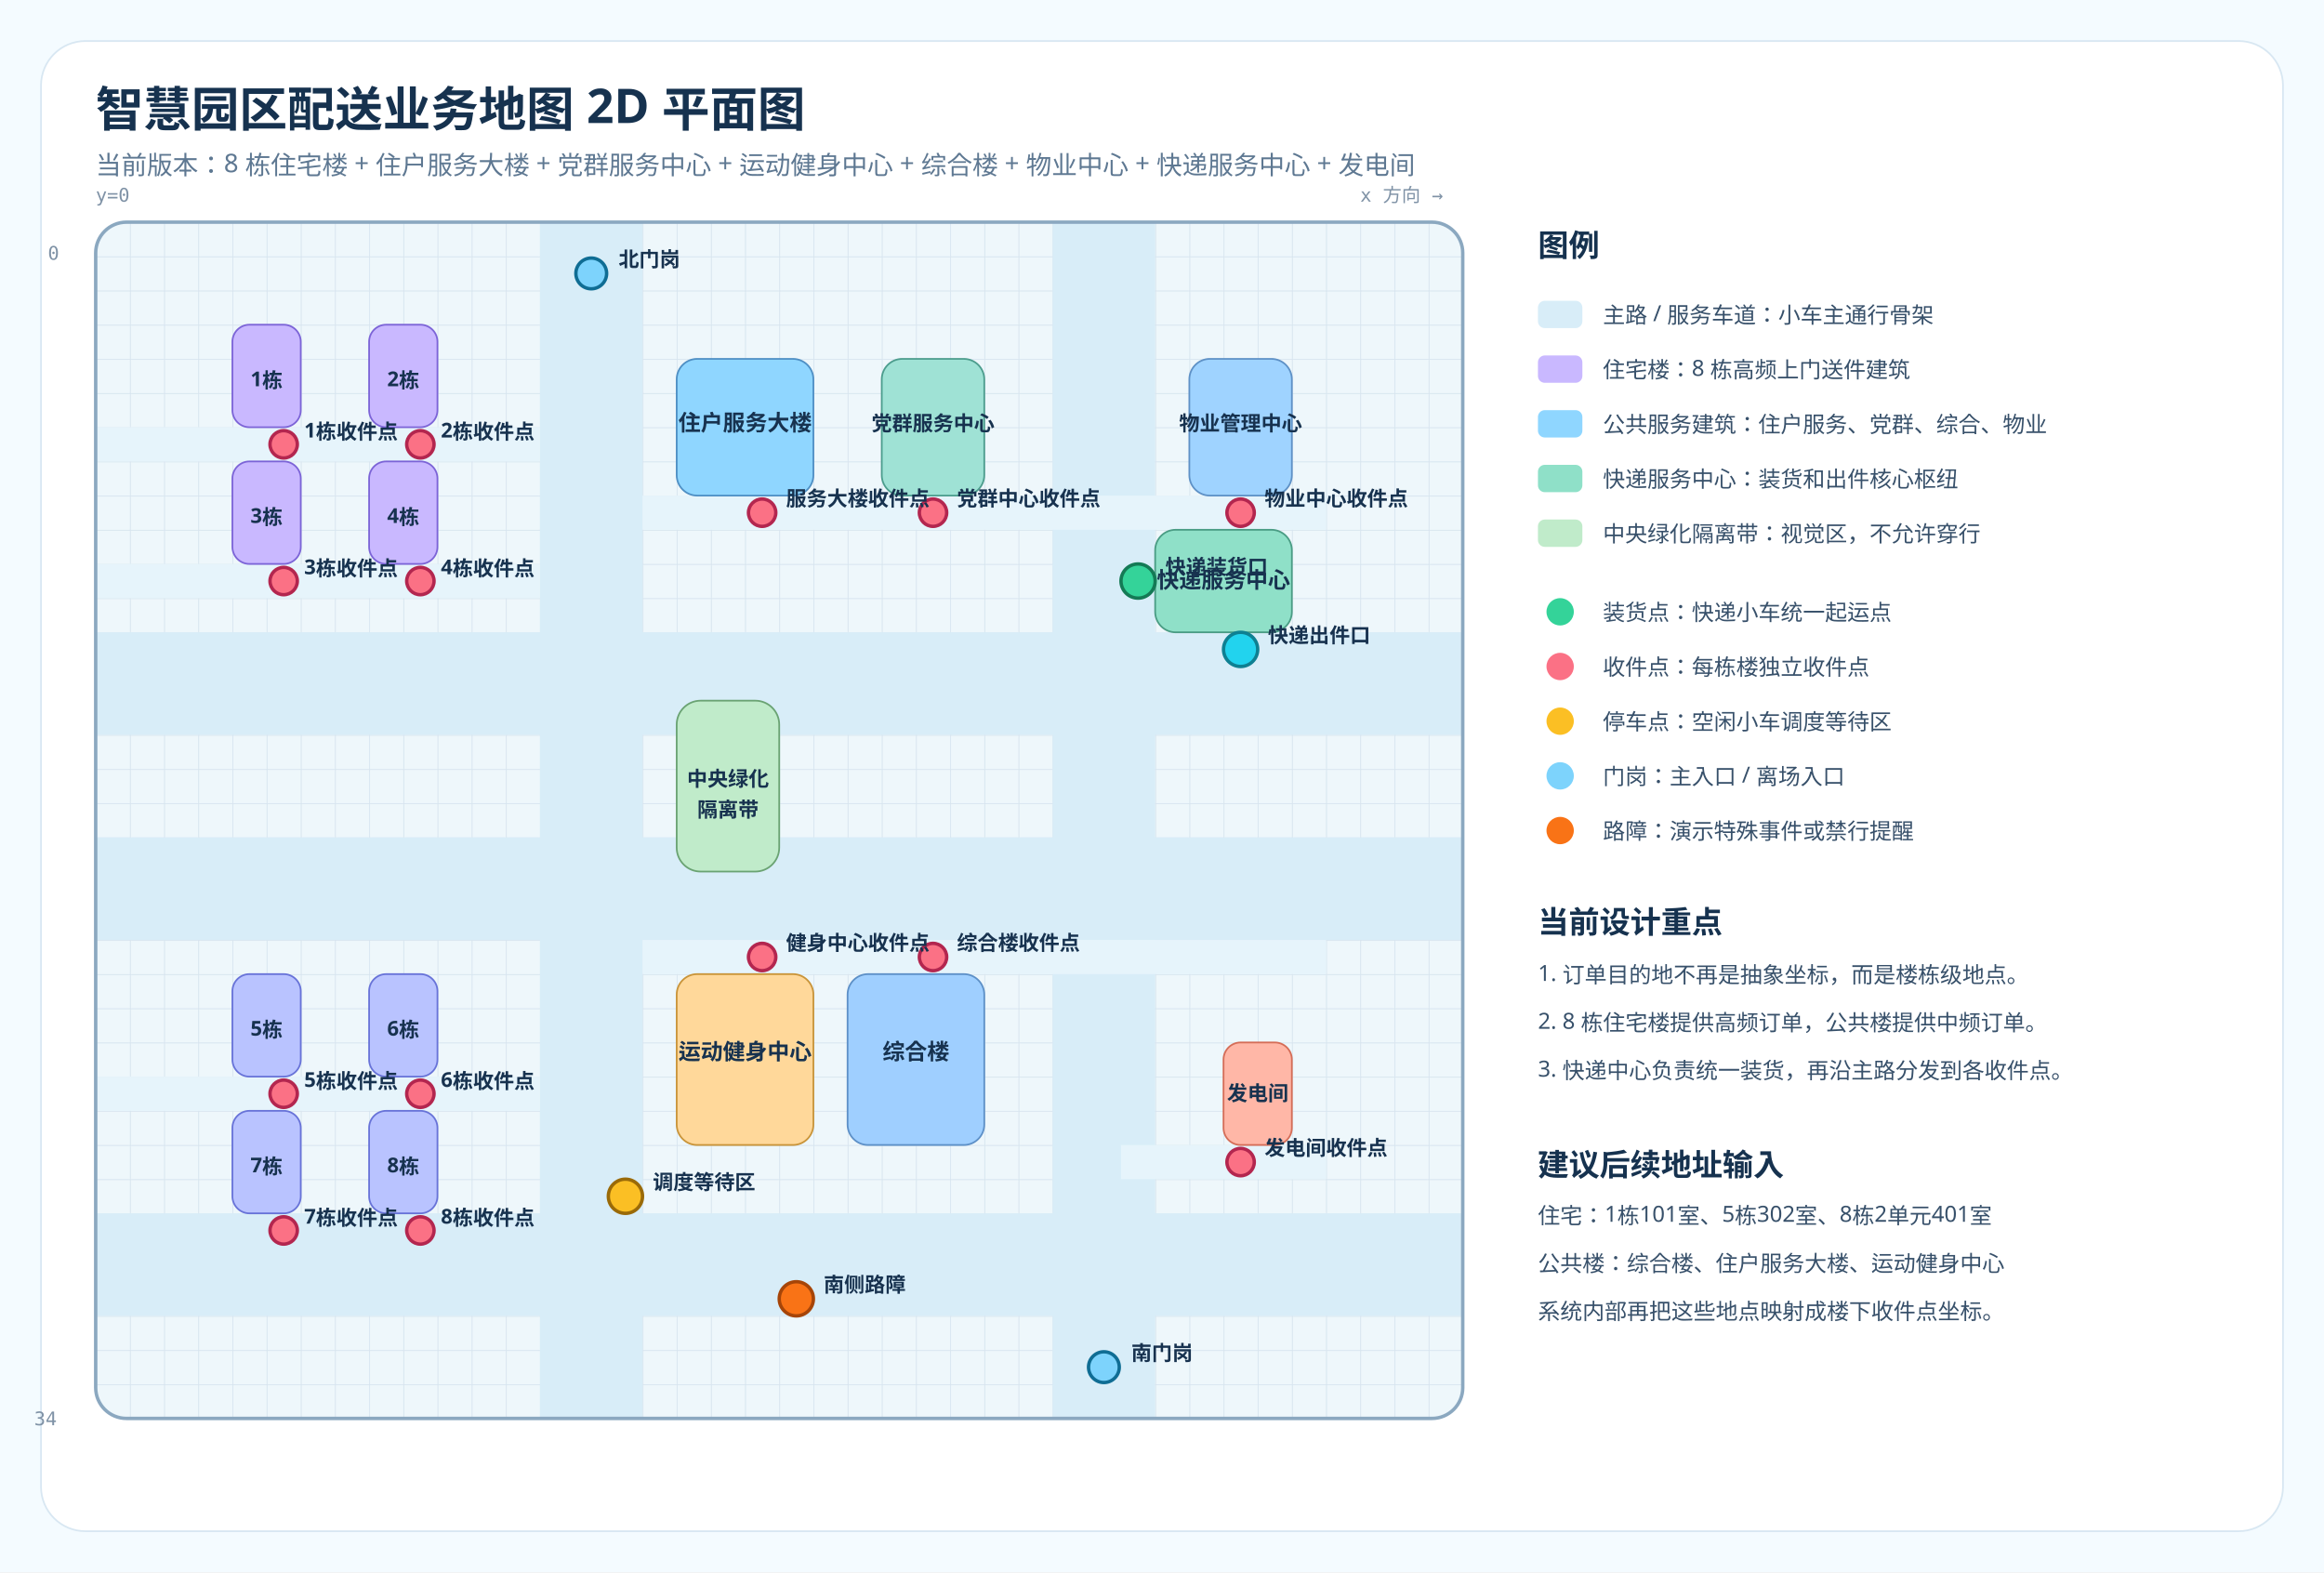
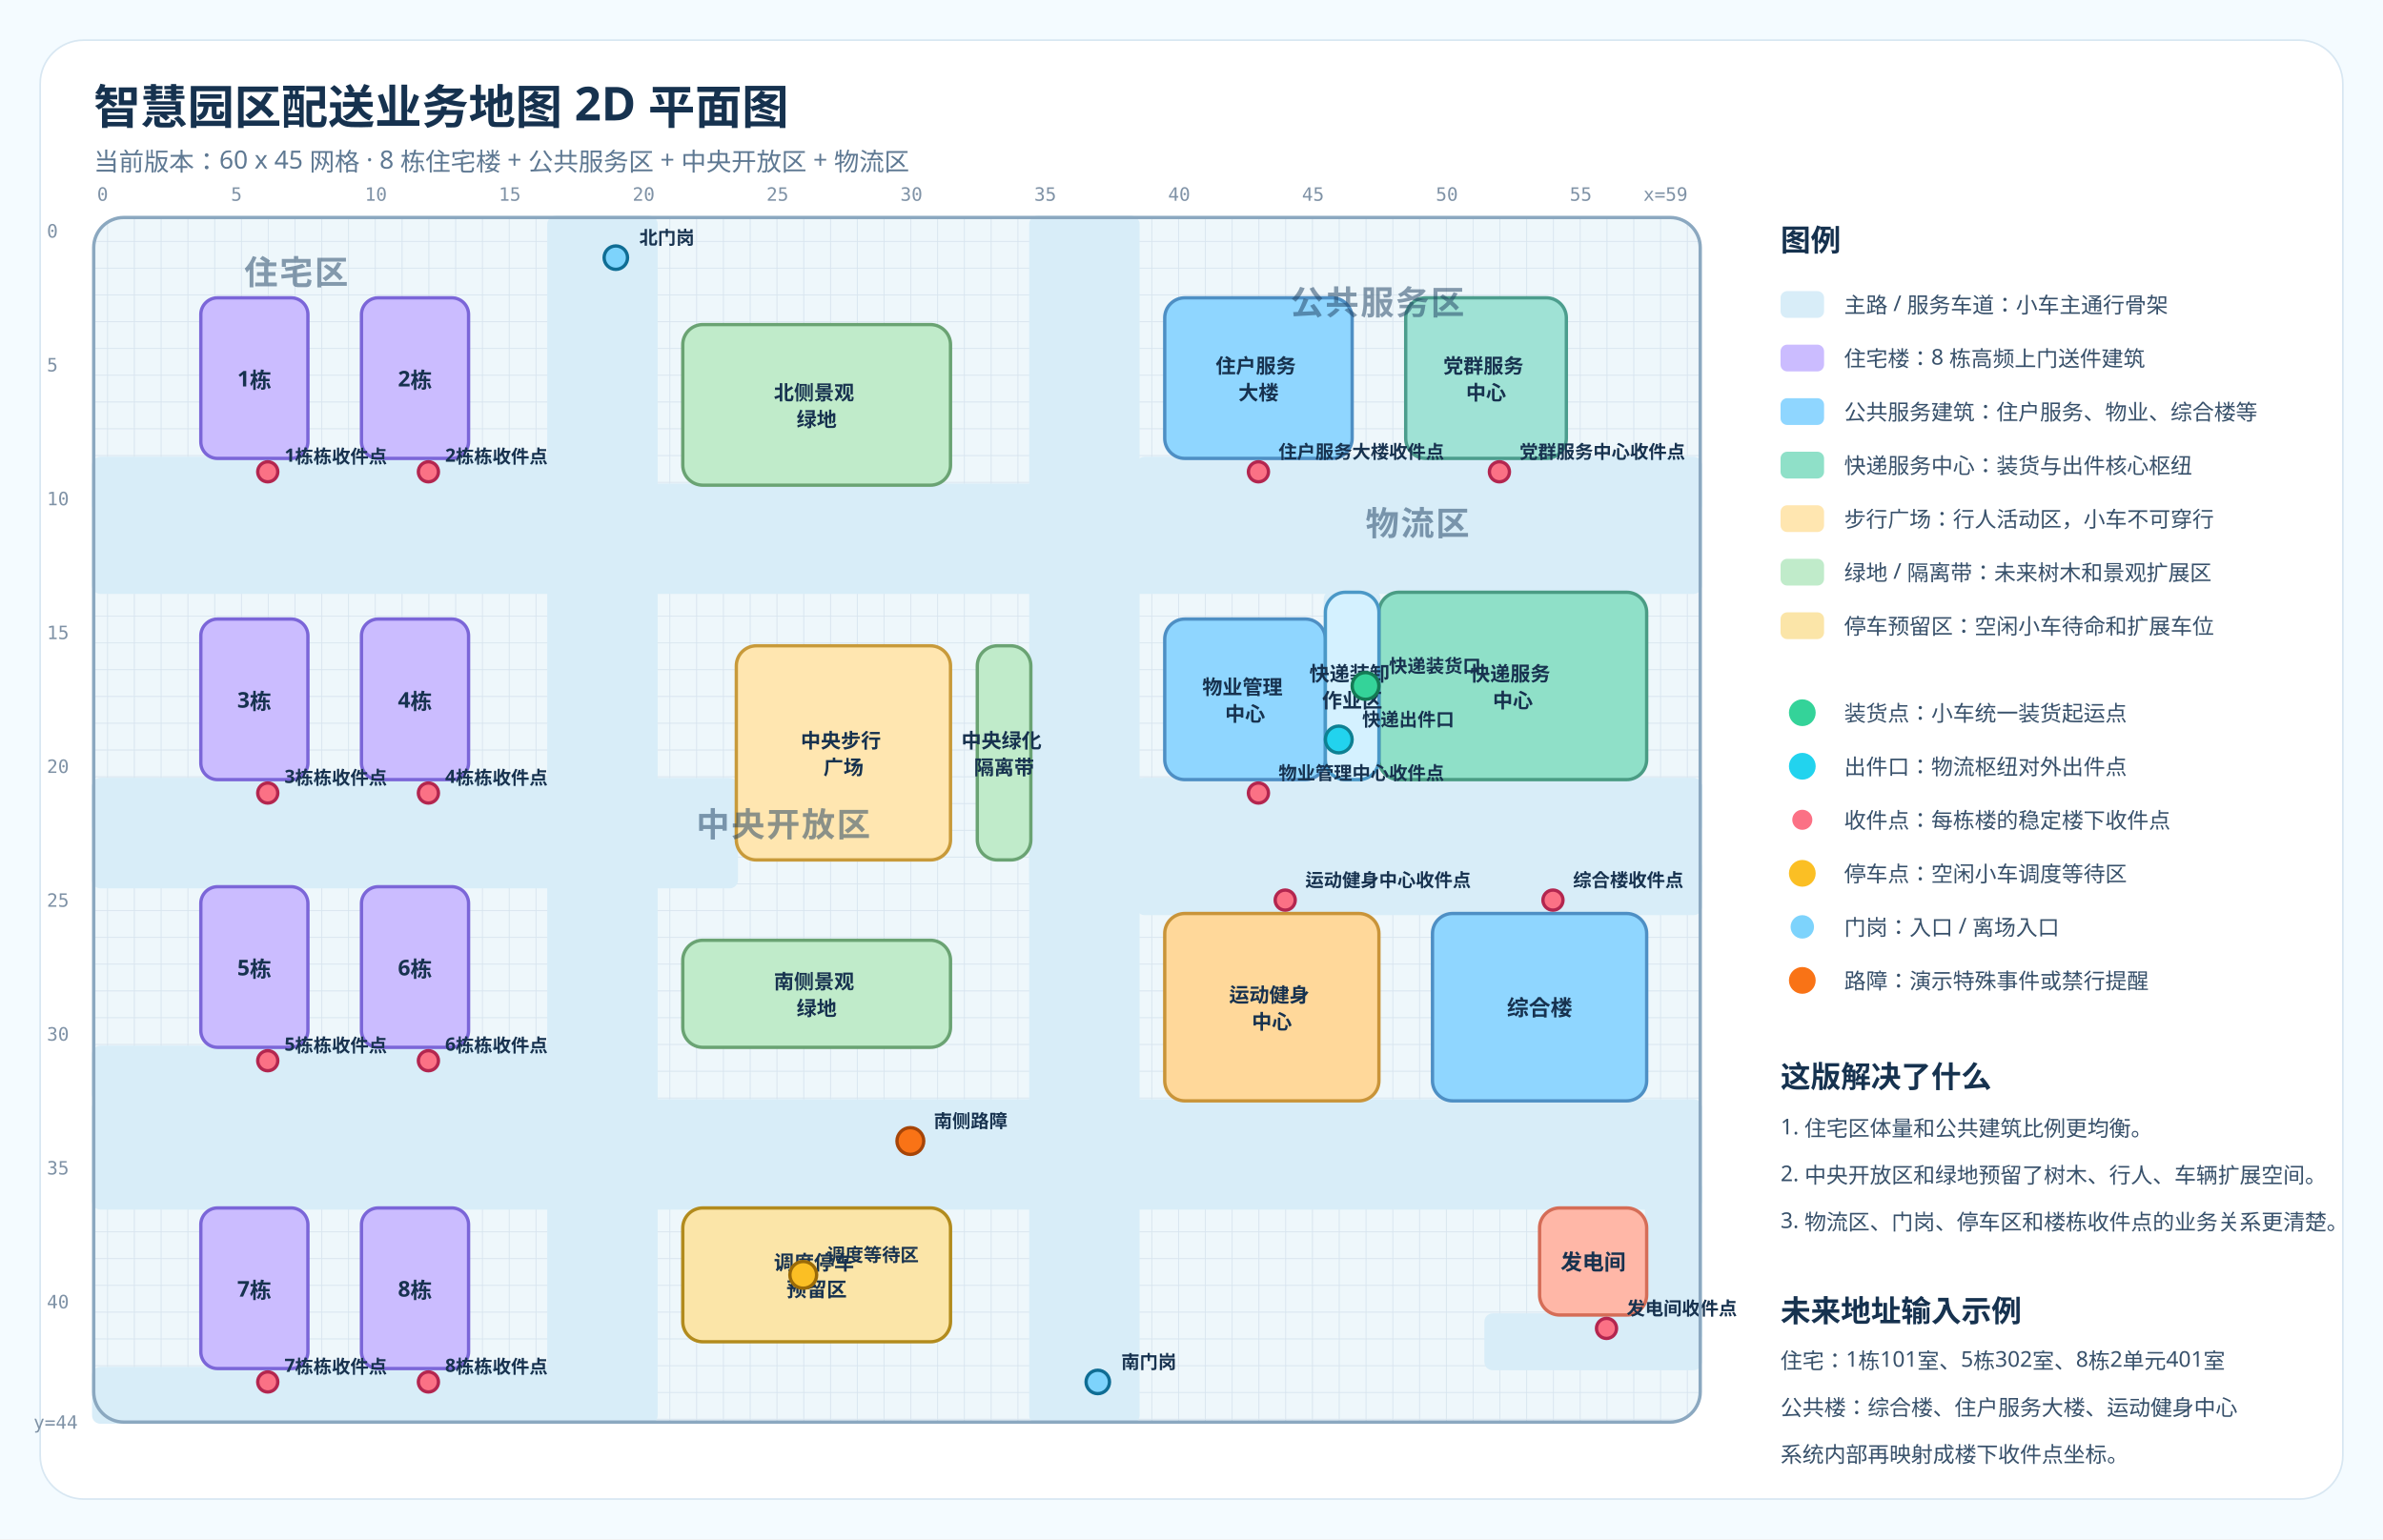
- <svg xmlns="http://www.w3.org/2000/svg" width="1360" height="920" viewBox="0 0 1360 920">
+ <svg xmlns="http://www.w3.org/2000/svg" width="1424" height="920" viewBox="0 0 1424 920">
  <defs>
    <style>
      .title { font: 700 28px 'PingFang SC', 'Microsoft YaHei', sans-serif; fill: #16324f; }
      .subtitle { font: 400 15px 'PingFang SC', 'Microsoft YaHei', sans-serif; fill: #5e7892; }
      .legend-title { font: 700 18px 'PingFang SC', 'Microsoft YaHei', sans-serif; fill: #16324f; }
      .legend-text { font: 400 13px 'PingFang SC', 'Microsoft YaHei', sans-serif; fill: #37506a; }
      .zone-label { font: 600 13px 'PingFang SC', 'Microsoft YaHei', sans-serif; fill: #17324f; }
      .zone-small { font: 600 12px 'PingFang SC', 'Microsoft YaHei', sans-serif; fill: #17324f; }
-       .point-label { font: 600 12px 'PingFang SC', 'Microsoft YaHei', sans-serif; fill: #17324f; }
+       .point-label { font: 600 11px 'PingFang SC', 'Microsoft YaHei', sans-serif; fill: #17324f; }
      .axis-label { font: 400 11px 'SF Mono', Consolas, monospace; fill: #7f92a6; }
+       .section-label { font: 700 20px 'PingFang SC', 'Microsoft YaHei', sans-serif; fill: #204364; opacity: 0.52; letter-spacing: 1px; }
    </style>
-     <pattern id="grid" width="20" height="20" patternUnits="userSpaceOnUse">
-       <path d="M 20 0 L 0 0 0 20" fill="none" stroke="#d8e5ef" stroke-width="1" />
+     <pattern id="grid" width="16" height="16" patternUnits="userSpaceOnUse">
+       <path d="M 16 0 L 0 0 0 16" fill="none" stroke="#d8e5ef" stroke-width="1" />
    </pattern>
  </defs>
-   <rect width="1360" height="920" fill="#f4fbff" />
-   <rect x="24" y="24" width="1312" height="872" rx="26" fill="#ffffff" stroke="#d8e7f2" />
+   <rect width="1424" height="920" fill="#f4fbff" />
+   <rect x="24" y="24" width="1376" height="872" rx="26" fill="#ffffff" stroke="#d8e7f2" />
  <text x="56" y="74" class="title">智慧园区配送业务地图 2D 平面图</text>
-   <text x="56" y="102" class="subtitle">当前版本：8 栋住宅楼 + 住户服务大楼 + 党群服务中心 + 运动健身中心 + 综合楼 + 物业中心 + 快递服务中心 + 发电间</text>
-   <g transform="translate(56,130)">
-     <rect x="0" y="0" width="800" height="700" rx="18" fill="#eef7fb" stroke="#d8e7f1" />
-     <rect x="0" y="0" width="800" height="700" fill="url(#grid)" rx="18" />
-     <rect x="260" y="0" width="60" height="700" fill="#d8edf8" />
-     <rect x="560" y="0" width="60" height="700" fill="#d8edf8" />
-     <rect x="0" y="240" width="800" height="60" fill="#d8edf8" />
-     <rect x="0" y="360" width="800" height="60" fill="#d8edf8" />
-     <rect x="0" y="580" width="800" height="60" fill="#d8edf8" />
-     <rect x="0" y="120" width="260" height="20" fill="#e6f4fb" />
-     <rect x="0" y="200" width="260" height="20" fill="#e6f4fb" />
-     <rect x="0" y="500" width="260" height="20" fill="#e6f4fb" />
-     <rect x="320" y="160" width="400" height="20" fill="#e6f4fb" />
-     <rect x="320" y="420" width="400" height="20" fill="#e6f4fb" />
-     <rect x="600" y="540" width="120" height="20" fill="#e6f4fb" />
-     <rect x="80" y="60" width="40" height="60" rx="10" fill="#c9b8ff" stroke="#7c64d7" />
-     <rect x="160" y="60" width="40" height="60" rx="10" fill="#c9b8ff" stroke="#7c64d7" />
-     <rect x="80" y="140" width="40" height="60" rx="10" fill="#c9b8ff" stroke="#7c64d7" />
-     <rect x="160" y="140" width="40" height="60" rx="10" fill="#c9b8ff" stroke="#7c64d7" />
-     <text x="100" y="96" text-anchor="middle" class="zone-small">1栋</text>
-     <text x="180" y="96" text-anchor="middle" class="zone-small">2栋</text>
-     <text x="100" y="176" text-anchor="middle" class="zone-small">3栋</text>
-     <text x="180" y="176" text-anchor="middle" class="zone-small">4栋</text>
-     <rect x="80" y="440" width="40" height="60" rx="10" fill="#b9c3ff" stroke="#6873d8" />
-     <rect x="160" y="440" width="40" height="60" rx="10" fill="#b9c3ff" stroke="#6873d8" />
-     <rect x="80" y="520" width="40" height="60" rx="10" fill="#b9c3ff" stroke="#6873d8" />
-     <rect x="160" y="520" width="40" height="60" rx="10" fill="#b9c3ff" stroke="#6873d8" />
-     <text x="100" y="476" text-anchor="middle" class="zone-small">5栋</text>
-     <text x="180" y="476" text-anchor="middle" class="zone-small">6栋</text>
-     <text x="100" y="556" text-anchor="middle" class="zone-small">7栋</text>
-     <text x="180" y="556" text-anchor="middle" class="zone-small">8栋</text>
-     <rect x="340" y="80" width="80" height="80" rx="12" fill="#8fd6ff" stroke="#4e8fc4" />
-     <rect x="460" y="80" width="60" height="80" rx="12" fill="#9fe2d5" stroke="#4c9d8d" />
-     <rect x="640" y="80" width="60" height="80" rx="12" fill="#9fd3ff" stroke="#5e91c6" />
-     <rect x="620" y="180" width="80" height="60" rx="12" fill="#8fe0c8" stroke="#4a9c84" />
-     <text x="380" y="122" text-anchor="middle" class="zone-label">住户服务大楼</text>
-     <text x="490" y="122" text-anchor="middle" class="zone-small">党群服务中心</text>
-     <text x="670" y="122" text-anchor="middle" class="zone-small">物业管理中心</text>
-     <text x="660" y="214" text-anchor="middle" class="zone-label">快递服务中心</text>
-     <rect x="340" y="440" width="80" height="100" rx="12" fill="#ffd89a" stroke="#c99439" />
-     <rect x="440" y="440" width="80" height="100" rx="12" fill="#9fcfff" stroke="#5d90c7" />
-     <rect x="660" y="480" width="40" height="60" rx="10" fill="#ffb7a7" stroke="#d56d57" />
-     <text x="380" y="490" text-anchor="middle" class="zone-label">运动健身中心</text>
-     <text x="480" y="490" text-anchor="middle" class="zone-label">综合楼</text>
-     <text x="680" y="514" text-anchor="middle" class="zone-small">发电间</text>
-     <rect x="340" y="280" width="60" height="100" rx="14" fill="#c0ebca" stroke="#6aa373" />
-     <text x="370" y="330" text-anchor="middle" class="zone-small">中央绿化</text>
-     <text x="370" y="348" text-anchor="middle" class="zone-small">隔离带</text>
-     <g>
-       <circle cx="290" cy="30" r="9" fill="#7dd3fc" stroke="#0f6d94" stroke-width="2" />
-       <text x="306" y="26" class="point-label">北门岗</text>
-       <circle cx="590" cy="670" r="9" fill="#7dd3fc" stroke="#0f6d94" stroke-width="2" />
-       <text x="606" y="666" class="point-label">南门岗</text>
-       <circle cx="610" cy="210" r="10" fill="#34d399" stroke="#147a55" stroke-width="2" />
-       <text x="626" y="206" class="point-label">快递装货口</text>
-       <circle cx="670" cy="250" r="10" fill="#22d3ee" stroke="#0e8092" stroke-width="2" />
-       <text x="686" y="246" class="point-label">快递出件口</text>
-       <circle cx="310" cy="570" r="10" fill="#fbbf24" stroke="#9a6a08" stroke-width="2" />
-       <text x="326" y="566" class="point-label">调度等待区</text>
-       <circle cx="410" cy="630" r="10" fill="#f97316" stroke="#a64508" stroke-width="2" />
-       <text x="426" y="626" class="point-label">南侧路障</text>
-       <circle cx="110" cy="130" r="8" fill="#fb7185" stroke="#b3264f" stroke-width="2" />
-       <circle cx="190" cy="130" r="8" fill="#fb7185" stroke="#b3264f" stroke-width="2" />
-       <circle cx="110" cy="210" r="8" fill="#fb7185" stroke="#b3264f" stroke-width="2" />
-       <circle cx="190" cy="210" r="8" fill="#fb7185" stroke="#b3264f" stroke-width="2" />
-       <circle cx="110" cy="510" r="8" fill="#fb7185" stroke="#b3264f" stroke-width="2" />
-       <circle cx="190" cy="510" r="8" fill="#fb7185" stroke="#b3264f" stroke-width="2" />
-       <circle cx="110" cy="590" r="8" fill="#fb7185" stroke="#b3264f" stroke-width="2" />
-       <circle cx="190" cy="590" r="8" fill="#fb7185" stroke="#b3264f" stroke-width="2" />
-       <text x="122" y="126" class="zone-small">1栋收件点</text>
-       <text x="202" y="126" class="zone-small">2栋收件点</text>
-       <text x="122" y="206" class="zone-small">3栋收件点</text>
-       <text x="202" y="206" class="zone-small">4栋收件点</text>
-       <text x="122" y="506" class="zone-small">5栋收件点</text>
-       <text x="202" y="506" class="zone-small">6栋收件点</text>
-       <text x="122" y="586" class="zone-small">7栋收件点</text>
-       <text x="202" y="586" class="zone-small">8栋收件点</text>
-       <circle cx="390" cy="170" r="8" fill="#fb7185" stroke="#b3264f" stroke-width="2" />
-       <circle cx="490" cy="170" r="8" fill="#fb7185" stroke="#b3264f" stroke-width="2" />
-       <circle cx="670" cy="170" r="8" fill="#fb7185" stroke="#b3264f" stroke-width="2" />
-       <circle cx="390" cy="430" r="8" fill="#fb7185" stroke="#b3264f" stroke-width="2" />
-       <circle cx="490" cy="430" r="8" fill="#fb7185" stroke="#b3264f" stroke-width="2" />
-       <circle cx="670" cy="550" r="8" fill="#fb7185" stroke="#b3264f" stroke-width="2" />
-       <text x="404" y="166" class="zone-small">服务大楼收件点</text>
-       <text x="504" y="166" class="zone-small">党群中心收件点</text>
-       <text x="684" y="166" class="zone-small">物业中心收件点</text>
-       <text x="404" y="426" class="zone-small">健身中心收件点</text>
-       <text x="504" y="426" class="zone-small">综合楼收件点</text>
-       <text x="684" y="546" class="zone-small">发电间收件点</text>
-     </g>
-     <rect x="0" y="0" width="800" height="700" rx="18" fill="none" stroke="#8ba8c0" stroke-width="2" />
-     <text x="0" y="-12" class="axis-label">y=0</text>
-     <text x="740" y="-12" class="axis-label">x 方向 →</text>
-     <text x="-28" y="22" class="axis-label">0</text>
-     <text x="-36" y="704" class="axis-label">34</text>
+   <text x="56" y="102" class="subtitle">当前版本：60 x 45 网格 · 8 栋住宅楼 + 公共服务区 + 中央开放区 + 物流区</text>
+   <g>
+     <rect x="56" y="130" width="960" height="720" rx="18" fill="#eef7fb" stroke="#d8e7f1" />
+     <rect x="56" y="130" width="960" height="720" fill="url(#grid)" rx="18" />
+     <rect x="328" y="130" width="64" height="720" rx="4" fill="#d8edf8" stroke="#d8edf8" stroke-width="2" />
+     <rect x="616" y="130" width="64" height="720" rx="4" fill="#d8edf8" stroke="#d8edf8" stroke-width="2" />
+     <rect x="56" y="290" width="960" height="64" rx="4" fill="#d8edf8" stroke="#d8edf8" stroke-width="2" />
+     <rect x="56" y="466" width="384" height="64" rx="4" fill="#d8edf8" stroke="#d8edf8" stroke-width="2" />
+     <rect x="616" y="466" width="400" height="64" rx="4" fill="#d8edf8" stroke="#d8edf8" stroke-width="2" />
+     <rect x="56" y="658" width="960" height="64" rx="4" fill="#d8edf8" stroke="#d8edf8" stroke-width="2" />
+     <rect x="56" y="274" width="288" height="32" rx="4" fill="#d8edf8" stroke="#d8edf8" stroke-width="2" />
+     <rect x="56" y="466" width="288" height="32" rx="4" fill="#d8edf8" stroke="#d8edf8" stroke-width="2" />
+     <rect x="56" y="626" width="288" height="32" rx="4" fill="#d8edf8" stroke="#d8edf8" stroke-width="2" />
+     <rect x="56" y="818" width="288" height="32" rx="4" fill="#d8edf8" stroke="#d8edf8" stroke-width="2" />
+     <rect x="680" y="274" width="336" height="32" rx="4" fill="#d8edf8" stroke="#d8edf8" stroke-width="2" />
+     <rect x="680" y="466" width="336" height="32" rx="4" fill="#d8edf8" stroke="#d8edf8" stroke-width="2" />
+     <rect x="680" y="514" width="336" height="32" rx="4" fill="#d8edf8" stroke="#d8edf8" stroke-width="2" />
+     <rect x="792" y="354" width="32" height="112" rx="4" fill="#d8edf8" stroke="#d8edf8" stroke-width="2" />
+     <rect x="888" y="786" width="128" height="32" rx="4" fill="#d8edf8" stroke="#d8edf8" stroke-width="2" />
+     <rect x="984" y="706" width="32" height="96" rx="4" fill="#d8edf8" stroke="#d8edf8" stroke-width="2" />
+     <rect x="120" y="178" width="64" height="96" rx="10" fill="#cbbcff" stroke="#7b66d8" stroke-width="2" />
+     <text x="152" y="231" text-anchor="middle" class="zone-label">
+       <tspan x="152" dy="0">1栋</tspan>
+     </text>
+     <rect x="216" y="178" width="64" height="96" rx="10" fill="#cbbcff" stroke="#7b66d8" stroke-width="2" />
+     <text x="248" y="231" text-anchor="middle" class="zone-label">
+       <tspan x="248" dy="0">2栋</tspan>
+     </text>
+     <rect x="120" y="370" width="64" height="96" rx="10" fill="#cbbcff" stroke="#7b66d8" stroke-width="2" />
+     <text x="152" y="423" text-anchor="middle" class="zone-label">
+       <tspan x="152" dy="0">3栋</tspan>
+     </text>
+     <rect x="216" y="370" width="64" height="96" rx="10" fill="#cbbcff" stroke="#7b66d8" stroke-width="2" />
+     <text x="248" y="423" text-anchor="middle" class="zone-label">
+       <tspan x="248" dy="0">4栋</tspan>
+     </text>
+     <rect x="120" y="530" width="64" height="96" rx="10" fill="#cbbcff" stroke="#7b66d8" stroke-width="2" />
+     <text x="152" y="583" text-anchor="middle" class="zone-label">
+       <tspan x="152" dy="0">5栋</tspan>
+     </text>
+     <rect x="216" y="530" width="64" height="96" rx="10" fill="#cbbcff" stroke="#7b66d8" stroke-width="2" />
+     <text x="248" y="583" text-anchor="middle" class="zone-label">
+       <tspan x="248" dy="0">6栋</tspan>
+     </text>
+     <rect x="120" y="722" width="64" height="96" rx="10" fill="#cbbcff" stroke="#7b66d8" stroke-width="2" />
+     <text x="152" y="775" text-anchor="middle" class="zone-label">
+       <tspan x="152" dy="0">7栋</tspan>
+     </text>
+     <rect x="216" y="722" width="64" height="96" rx="10" fill="#cbbcff" stroke="#7b66d8" stroke-width="2" />
+     <text x="248" y="775" text-anchor="middle" class="zone-label">
+       <tspan x="248" dy="0">8栋</tspan>
+     </text>
+     <rect x="696" y="178" width="112" height="96" rx="12" fill="#8fd6ff" stroke="#4e8fc4" stroke-width="2" />
+     <text x="752" y="223" text-anchor="middle" class="zone-small">
+       <tspan x="752" dy="0">住户服务</tspan>
+       <tspan x="752" dy="16">大楼</tspan>
+     </text>
+     <rect x="840" y="178" width="96" height="96" rx="12" fill="#9fe2d5" stroke="#4c9d8d" stroke-width="2" />
+     <text x="888" y="223" text-anchor="middle" class="zone-small">
+       <tspan x="888" dy="0">党群服务</tspan>
+       <tspan x="888" dy="16">中心</tspan>
+     </text>
+     <rect x="696" y="370" width="96" height="96" rx="12" fill="#8fd6ff" stroke="#4e8fc4" stroke-width="2" />
+     <text x="744" y="415" text-anchor="middle" class="zone-small">
+       <tspan x="744" dy="0">物业管理</tspan>
+       <tspan x="744" dy="16">中心</tspan>
+     </text>
+     <rect x="824" y="354" width="160" height="112" rx="12" fill="#8fe0c8" stroke="#4a9c84" stroke-width="2" />
+     <text x="904" y="407" text-anchor="middle" class="zone-small">
+       <tspan x="904" dy="0">快递服务</tspan>
+       <tspan x="904" dy="16">中心</tspan>
+     </text>
+     <rect x="696" y="546" width="128" height="112" rx="12" fill="#ffd89a" stroke="#c99439" stroke-width="2" />
+     <text x="760" y="599" text-anchor="middle" class="zone-small">
+       <tspan x="760" dy="0">运动健身</tspan>
+       <tspan x="760" dy="16">中心</tspan>
+     </text>
+     <rect x="856" y="546" width="128" height="112" rx="12" fill="#8fd6ff" stroke="#4e8fc4" stroke-width="2" />
+     <text x="920" y="607" text-anchor="middle" class="zone-label">
+       <tspan x="920" dy="0">综合楼</tspan>
+     </text>
+     <rect x="920" y="722" width="64" height="64" rx="12" fill="#ffb7a7" stroke="#d56d57" stroke-width="2" />
+     <text x="952" y="759" text-anchor="middle" class="zone-label">
+       <tspan x="952" dy="0">发电间</tspan>
+     </text>
+     <rect x="408" y="194" width="160" height="96" rx="12" fill="#c0ebca" stroke="#6aa373" stroke-width="2" />
+     <text x="488" y="239" text-anchor="middle" class="zone-small">
+       <tspan x="488" dy="0">北侧景观</tspan>
+       <tspan x="488" dy="16">绿地</tspan>
+     </text>
+     <rect x="440" y="386" width="128" height="128" rx="12" fill="#ffe6b0" stroke="#c89a3a" stroke-width="2" />
+     <text x="504" y="447" text-anchor="middle" class="zone-small">
+       <tspan x="504" dy="0">中央步行</tspan>
+       <tspan x="504" dy="16">广场</tspan>
+     </text>
+     <rect x="584" y="386" width="32" height="128" rx="12" fill="#c0ebca" stroke="#6aa373" stroke-width="2" />
+     <text x="600" y="447" text-anchor="middle" class="zone-small">
+       <tspan x="600" dy="0">中央绿化</tspan>
+       <tspan x="600" dy="16">隔离带</tspan>
+     </text>
+     <rect x="408" y="562" width="160" height="64" rx="12" fill="#c0ebca" stroke="#6aa373" stroke-width="2" />
+     <text x="488" y="591" text-anchor="middle" class="zone-small">
+       <tspan x="488" dy="0">南侧景观</tspan>
+       <tspan x="488" dy="16">绿地</tspan>
+     </text>
+     <rect x="408" y="722" width="160" height="80" rx="12" fill="#fbe5a8" stroke="#b28b1d" stroke-width="2" />
+     <text x="488" y="759" text-anchor="middle" class="zone-small">
+       <tspan x="488" dy="0">调度停车</tspan>
+       <tspan x="488" dy="16">预留区</tspan>
+     </text>
+     <rect x="792" y="354" width="32" height="112" rx="12" fill="#d4f1ff" stroke="#4a98c7" stroke-width="2" />
+     <text x="808" y="407" text-anchor="middle" class="zone-small">
+       <tspan x="808" dy="0">快递装卸</tspan>
+       <tspan x="808" dy="16">作业区</tspan>
+     </text>
+     <text x="146" y="170" class="section-label">住宅区</text>
+     <text x="416" y="500" class="section-label">中央开放区</text>
+     <text x="771" y="188" class="section-label">公共服务区</text>
+     <text x="816" y="320" class="section-label">物流区</text>
+     <circle cx="368" cy="154" r="7" fill="#7dd3fc" stroke="#0f6d94" stroke-width="2" />
+     <text x="382" y="146" text-anchor="start" class="point-label">北门岗</text>
+     <circle cx="656" cy="826" r="7" fill="#7dd3fc" stroke="#0f6d94" stroke-width="2" />
+     <text x="670" y="818" text-anchor="start" class="point-label">南门岗</text>
+     <circle cx="816" cy="410" r="8" fill="#34d399" stroke="#147a55" stroke-width="2" />
+     <text x="830" y="402" text-anchor="start" class="point-label">快递装货口</text>
+     <circle cx="800" cy="442" r="8" fill="#22d3ee" stroke="#0e8092" stroke-width="2" />
+     <text x="814" y="434" text-anchor="start" class="point-label">快递出件口</text>
+     <circle cx="480" cy="762" r="8" fill="#fbbf24" stroke="#9a6a08" stroke-width="2" />
+     <text x="494" y="754" text-anchor="start" class="point-label">调度等待区</text>
+     <circle cx="160" cy="282" r="6" fill="#fb7185" stroke="#b3264f" stroke-width="2" />
+     <text x="170" y="276" text-anchor="start" class="point-label">1栋栋收件点</text>
+     <circle cx="256" cy="282" r="6" fill="#fb7185" stroke="#b3264f" stroke-width="2" />
+     <text x="266" y="276" text-anchor="start" class="point-label">2栋栋收件点</text>
+     <circle cx="160" cy="474" r="6" fill="#fb7185" stroke="#b3264f" stroke-width="2" />
+     <text x="170" y="468" text-anchor="start" class="point-label">3栋栋收件点</text>
+     <circle cx="256" cy="474" r="6" fill="#fb7185" stroke="#b3264f" stroke-width="2" />
+     <text x="266" y="468" text-anchor="start" class="point-label">4栋栋收件点</text>
+     <circle cx="160" cy="634" r="6" fill="#fb7185" stroke="#b3264f" stroke-width="2" />
+     <text x="170" y="628" text-anchor="start" class="point-label">5栋栋收件点</text>
+     <circle cx="256" cy="634" r="6" fill="#fb7185" stroke="#b3264f" stroke-width="2" />
+     <text x="266" y="628" text-anchor="start" class="point-label">6栋栋收件点</text>
+     <circle cx="160" cy="826" r="6" fill="#fb7185" stroke="#b3264f" stroke-width="2" />
+     <text x="170" y="820" text-anchor="start" class="point-label">7栋栋收件点</text>
+     <circle cx="256" cy="826" r="6" fill="#fb7185" stroke="#b3264f" stroke-width="2" />
+     <text x="266" y="820" text-anchor="start" class="point-label">8栋栋收件点</text>
+     <circle cx="752" cy="282" r="6" fill="#fb7185" stroke="#b3264f" stroke-width="2" />
+     <text x="764" y="274" text-anchor="start" class="point-label">住户服务大楼收件点</text>
+     <circle cx="896" cy="282" r="6" fill="#fb7185" stroke="#b3264f" stroke-width="2" />
+     <text x="908" y="274" text-anchor="start" class="point-label">党群服务中心收件点</text>
+     <circle cx="752" cy="474" r="6" fill="#fb7185" stroke="#b3264f" stroke-width="2" />
+     <text x="764" y="466" text-anchor="start" class="point-label">物业管理中心收件点</text>
+     <circle cx="768" cy="538" r="6" fill="#fb7185" stroke="#b3264f" stroke-width="2" />
+     <text x="780" y="530" text-anchor="start" class="point-label">运动健身中心收件点</text>
+     <circle cx="928" cy="538" r="6" fill="#fb7185" stroke="#b3264f" stroke-width="2" />
+     <text x="940" y="530" text-anchor="start" class="point-label">综合楼收件点</text>
+     <circle cx="960" cy="794" r="6" fill="#fb7185" stroke="#b3264f" stroke-width="2" />
+     <text x="972" y="786" text-anchor="start" class="point-label">发电间收件点</text>
+     <circle cx="544" cy="682" r="8" fill="#f97316" stroke="#a64508" stroke-width="2" />
+     <text x="558" y="674" text-anchor="start" class="point-label">南侧路障</text>
+     <rect x="56" y="130" width="960" height="720" rx="18" fill="none" stroke="#8ba8c0" stroke-width="2" />
+     <text x="58" y="120" class="axis-label">0</text>
+     <text x="138" y="120" class="axis-label">5</text>
+     <text x="218" y="120" class="axis-label">10</text>
+     <text x="298" y="120" class="axis-label">15</text>
+     <text x="378" y="120" class="axis-label">20</text>
+     <text x="458" y="120" class="axis-label">25</text>
+     <text x="538" y="120" class="axis-label">30</text>
+     <text x="618" y="120" class="axis-label">35</text>
+     <text x="698" y="120" class="axis-label">40</text>
+     <text x="778" y="120" class="axis-label">45</text>
+     <text x="858" y="120" class="axis-label">50</text>
+     <text x="938" y="120" class="axis-label">55</text>
+     <text x="28" y="142" class="axis-label">0</text>
+     <text x="28" y="222" class="axis-label">5</text>
+     <text x="28" y="302" class="axis-label">10</text>
+     <text x="28" y="382" class="axis-label">15</text>
+     <text x="28" y="462" class="axis-label">20</text>
+     <text x="28" y="542" class="axis-label">25</text>
+     <text x="28" y="622" class="axis-label">30</text>
+     <text x="28" y="702" class="axis-label">35</text>
+     <text x="28" y="782" class="axis-label">40</text>
+     <text x="982" y="120" class="axis-label">x=59</text>
+     <text x="20" y="854" class="axis-label">y=44</text>
  </g>
-   <g transform="translate(900,150)">
+   <g transform="translate(1064,150)">
    <text x="0" y="0" class="legend-title">图例</text>
-     <rect x="0" y="26" width="26" height="16" rx="4" fill="#d8edf8" />
-     <text x="38" y="39" class="legend-text">主路 / 服务车道：小车主通行骨架</text>
-     <rect x="0" y="58" width="26" height="16" rx="4" fill="#c9b8ff" />
-     <text x="38" y="71" class="legend-text">住宅楼：8 栋高频上门送件建筑</text>
-     <rect x="0" y="90" width="26" height="16" rx="4" fill="#8fd6ff" />
-     <text x="38" y="103" class="legend-text">公共服务建筑：住户服务、党群、综合、物业</text>
-     <rect x="0" y="122" width="26" height="16" rx="4" fill="#8fe0c8" />
-     <text x="38" y="135" class="legend-text">快递服务中心：装货和出件核心枢纽</text>
-     <rect x="0" y="154" width="26" height="16" rx="4" fill="#c0ebca" />
-     <text x="38" y="167" class="legend-text">中央绿化隔离带：视觉区，不允许穿行</text>
-     <circle cx="13" cy="208" r="8" fill="#34d399" />
-     <text x="38" y="213" class="legend-text">装货点：快递小车统一起运点</text>
-     <circle cx="13" cy="240" r="8" fill="#fb7185" />
-     <text x="38" y="245" class="legend-text">收件点：每栋楼独立收件点</text>
-     <circle cx="13" cy="272" r="8" fill="#fbbf24" />
-     <text x="38" y="277" class="legend-text">停车点：空闲小车调度等待区</text>
-     <circle cx="13" cy="304" r="8" fill="#7dd3fc" />
-     <text x="38" y="309" class="legend-text">门岗：主入口 / 离场入口</text>
-     <circle cx="13" cy="336" r="8" fill="#f97316" />
-     <text x="38" y="341" class="legend-text">路障：演示特殊事件或禁行提醒</text>
-     <text x="0" y="396" class="legend-title">当前设计重点</text>
-     <text x="0" y="424" class="legend-text">1. 订单目的地不再是抽象坐标，而是楼栋级地点。</text>
-     <text x="0" y="452" class="legend-text">2. 8 栋住宅楼提供高频订单，公共楼提供中频订单。</text>
-     <text x="0" y="480" class="legend-text">3. 快递中心负责统一装货，再沿主路分发到各收件点。</text>
-     <text x="0" y="538" class="legend-title">建议后续地址输入</text>
-     <text x="0" y="566" class="legend-text">住宅：1栋101室、5栋302室、8栋2单元401室</text>
-     <text x="0" y="594" class="legend-text">公共楼：综合楼、住户服务大楼、运动健身中心</text>
-     <text x="0" y="622" class="legend-text">系统内部再把这些地点映射成楼下收件点坐标。</text>
+     <rect x="0" y="24" width="26" height="16" rx="4" fill="#d8edf8" />
+     <text x="38" y="37" class="legend-text">主路 / 服务车道：小车主通行骨架</text>
+     <rect x="0" y="56" width="26" height="16" rx="4" fill="#cbbcff" />
+     <text x="38" y="69" class="legend-text">住宅楼：8 栋高频上门送件建筑</text>
+     <rect x="0" y="88" width="26" height="16" rx="4" fill="#8fd6ff" />
+     <text x="38" y="101" class="legend-text">公共服务建筑：住户服务、物业、综合楼等</text>
+     <rect x="0" y="120" width="26" height="16" rx="4" fill="#8fe0c8" />
+     <text x="38" y="133" class="legend-text">快递服务中心：装货与出件核心枢纽</text>
+     <rect x="0" y="152" width="26" height="16" rx="4" fill="#ffe6b0" />
+     <text x="38" y="165" class="legend-text">步行广场：行人活动区，小车不可穿行</text>
+     <rect x="0" y="184" width="26" height="16" rx="4" fill="#c0ebca" />
+     <text x="38" y="197" class="legend-text">绿地 / 隔离带：未来树木和景观扩展区</text>
+     <rect x="0" y="216" width="26" height="16" rx="4" fill="#fbe5a8" />
+     <text x="38" y="229" class="legend-text">停车预留区：空闲小车待命和扩展车位</text>
+     <circle cx="13" cy="276" r="8" fill="#34d399" />
+     <text x="38" y="281" class="legend-text">装货点：小车统一装货起运点</text>
+     <circle cx="13" cy="308" r="8" fill="#22d3ee" />
+     <text x="38" y="313" class="legend-text">出件口：物流枢纽对外出件点</text>
+     <circle cx="13" cy="340" r="6" fill="#fb7185" />
+     <text x="38" y="345" class="legend-text">收件点：每栋楼的稳定楼下收件点</text>
+     <circle cx="13" cy="372" r="8" fill="#fbbf24" />
+     <text x="38" y="377" class="legend-text">停车点：空闲小车调度等待区</text>
+     <circle cx="13" cy="404" r="7" fill="#7dd3fc" />
+     <text x="38" y="409" class="legend-text">门岗：入口 / 离场入口</text>
+     <circle cx="13" cy="436" r="8" fill="#f97316" />
+     <text x="38" y="441" class="legend-text">路障：演示特殊事件或禁行提醒</text>
+     <text x="0" y="500" class="legend-title">这版解决了什么</text>
+     <text x="0" y="528" class="legend-text">1. 住宅区体量和公共建筑比例更均衡。</text>
+     <text x="0" y="556" class="legend-text">2. 中央开放区和绿地预留了树木、行人、车辆扩展空间。</text>
+     <text x="0" y="584" class="legend-text">3. 物流区、门岗、停车区和楼栋收件点的业务关系更清楚。</text>
+     <text x="0" y="640" class="legend-title">未来地址输入示例</text>
+     <text x="0" y="668" class="legend-text">住宅：1栋101室、5栋302室、8栋2单元401室</text>
+     <text x="0" y="696" class="legend-text">公共楼：综合楼、住户服务大楼、运动健身中心</text>
+     <text x="0" y="724" class="legend-text">系统内部再映射成楼下收件点坐标。</text>
  </g>
</svg>
